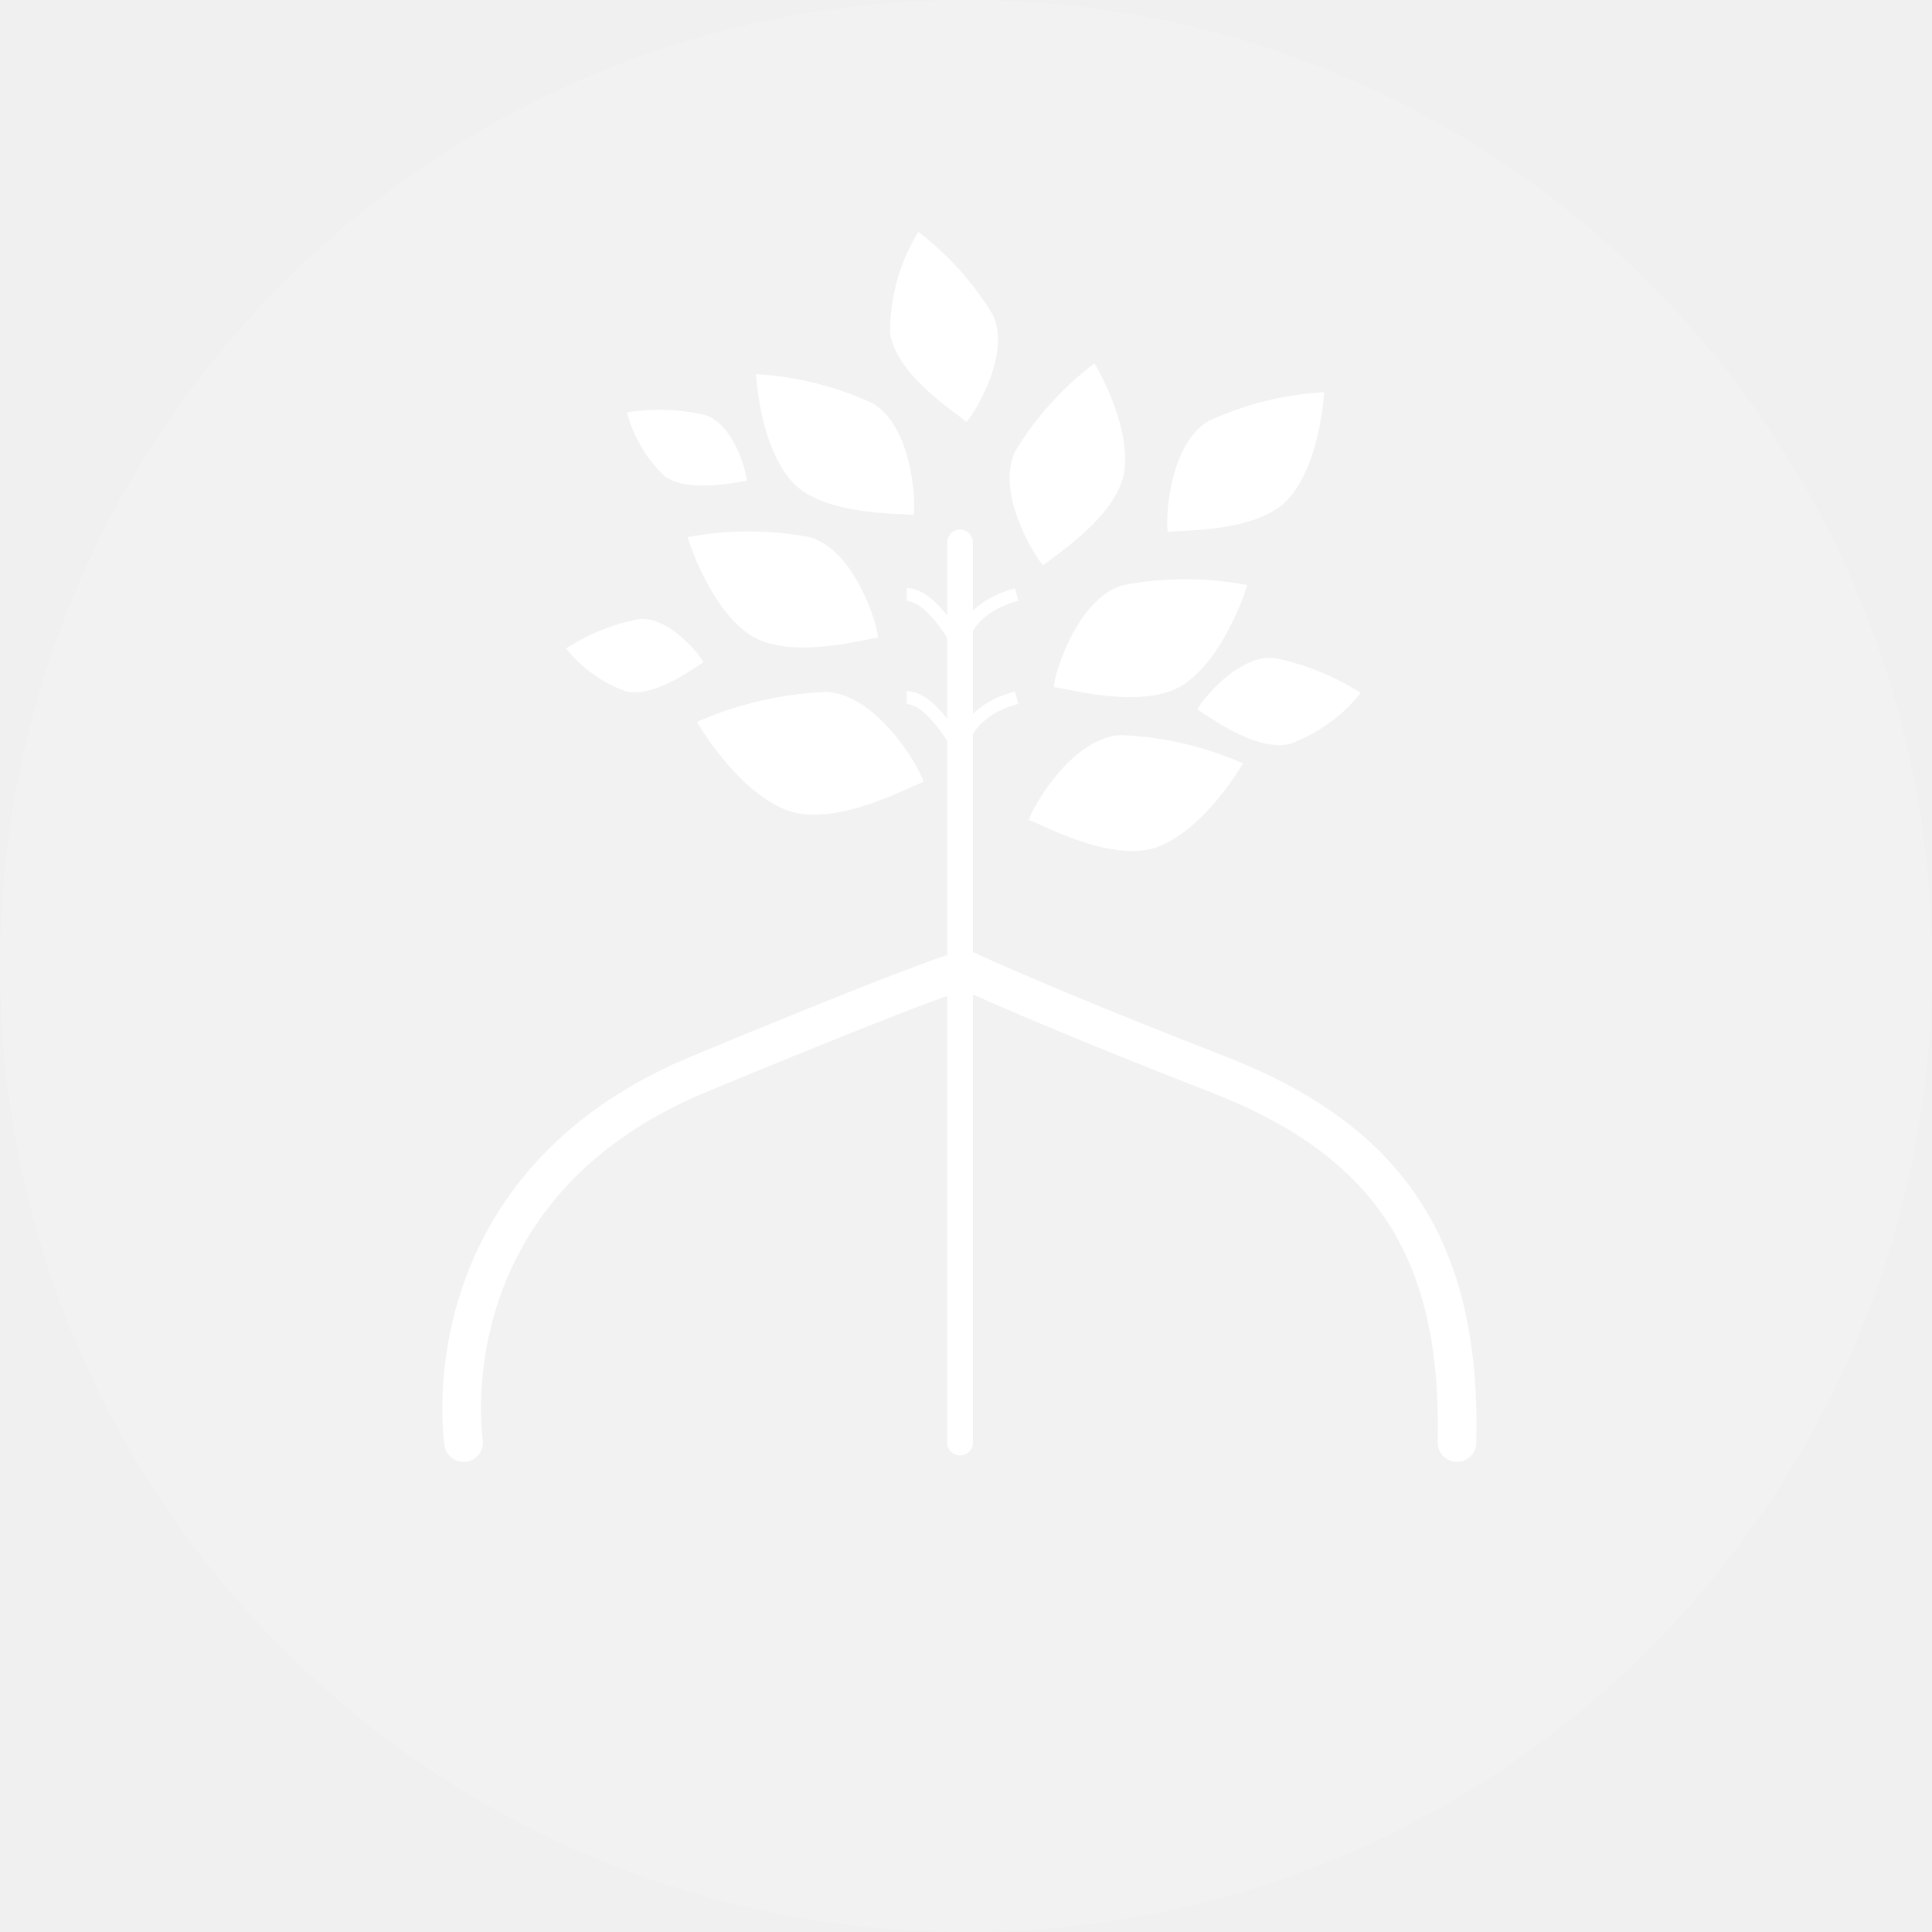
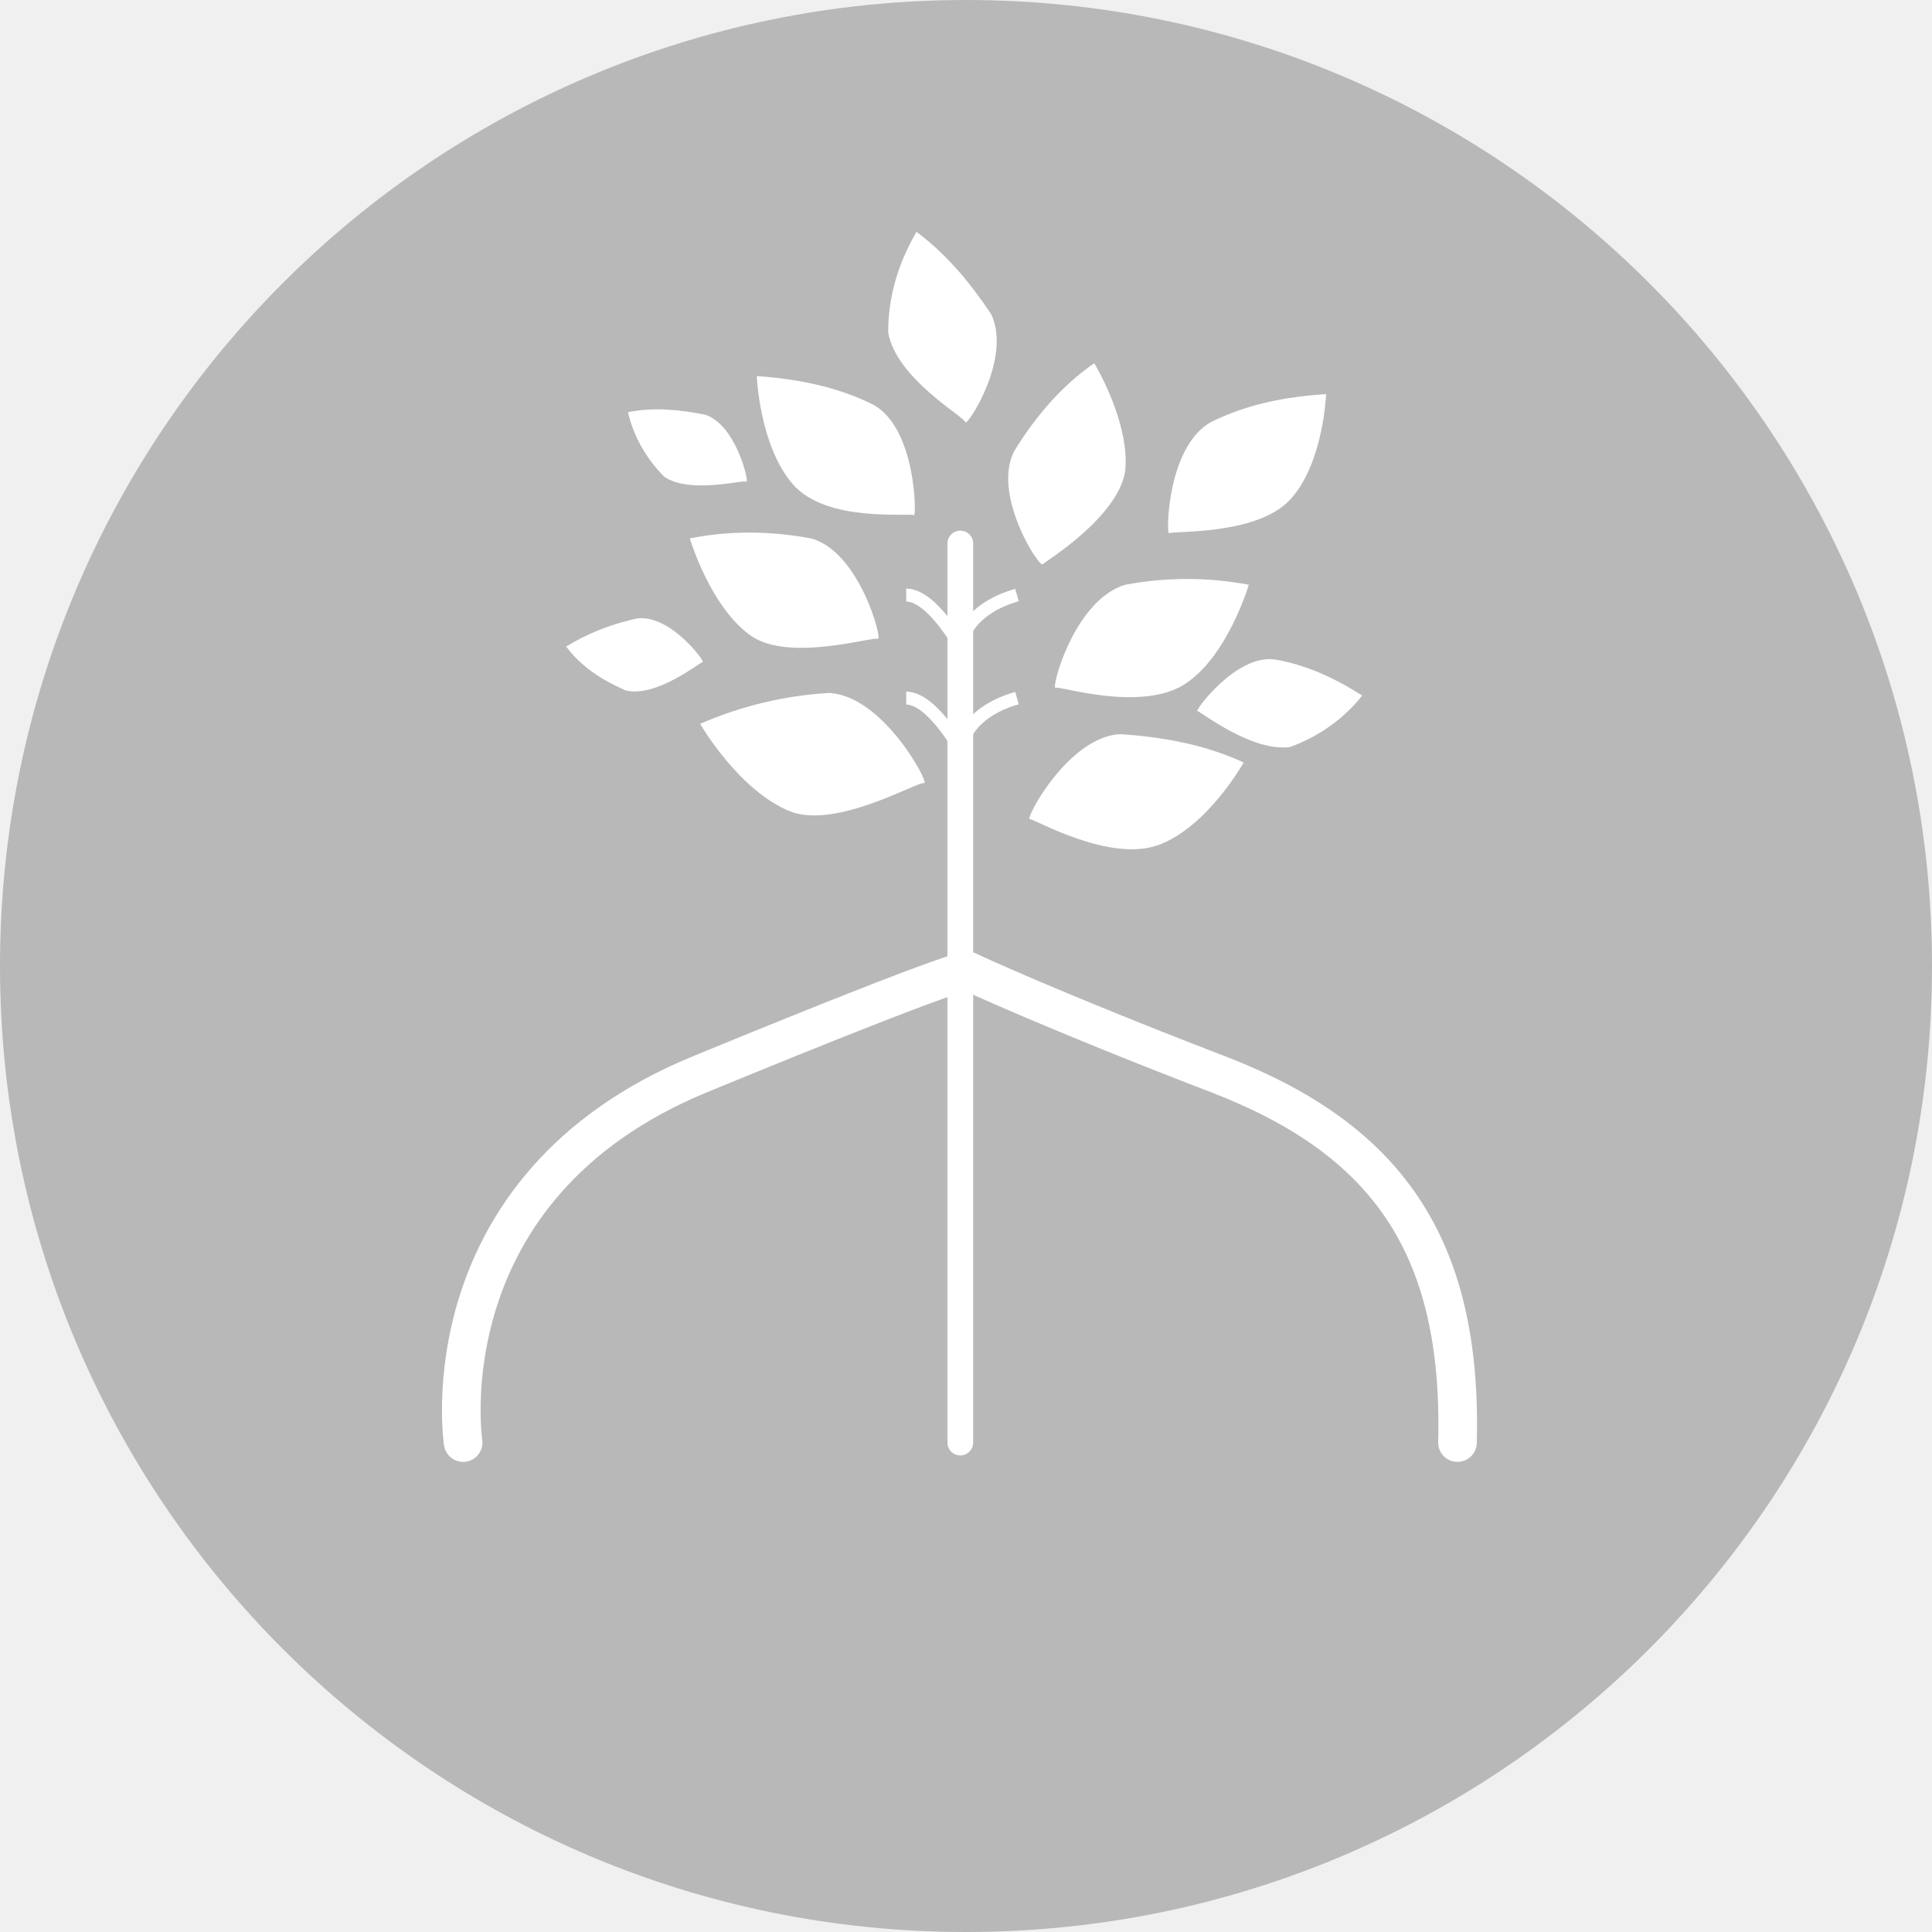
- <svg xmlns="http://www.w3.org/2000/svg" width="75" height="75" viewBox="0 0 75 75">
-   <defs>
-     <style>.a{fill:#F2F2F2;}.b,.c,.d,.e{fill:none;}.b,.d,.e{stroke:#fff;}.b,.d{stroke-linecap:round;}.b{stroke-width:1.5px;}.e{stroke-width:0.5px;}.f{fill:#fff;}</style>
-   </defs>
+ <svg xmlns="http://www.w3.org/2000/svg" version="1.1" id="Layer_1" x="0px" y="0px" viewBox="0 0 75 75" style="enable-background:new 0 0 75 75;" xml:space="preserve">
+   <style type="text/css">
+ 	.st0{fill:#B8B8B8;}
+ 	.st1{fill:none;stroke:#FFFFFF;stroke-width:1.5;stroke-linecap:round;}
+ 	.st2{fill:none;}
+ 	.st3{fill:none;stroke:#FFFFFF;stroke-linecap:round;}
+ 	.st4{fill:none;stroke:#FFFFFF;stroke-width:0.5;}
+ 	.st5{fill:#FFFFFF;}
+ </style>
  <g transform="translate(-969 -4618)">
-     <circle class="a" cx="37.5" cy="37.5" r="37.5" transform="translate(969 4618)" />
+     <circle class="st0" cx="1006.5" cy="4655.5" r="37.5" />
    <g transform="translate(-3568.621 6633)">
-       <path class="b" d="M4653.62-2366.99s-1.549-9.876,9.152-14.31,10.366-4.021,10.366-4.021,3.2,1.486,9.729,4.021,9.5,6.643,9.314,14.31" transform="translate(-98 407.99)" />
-       <path class="c" d="M4653.584-2373.522a9.271,9.271,0,0,1,6.091-9.185c6.756-2.8,6.034-3.446,6.034-3.446a19.2,19.2,0,0,0,6.026,3.446c4.124,1.6,6.311,4.344,6.193,9.185" transform="translate(-90.817 413.847)" />
-       <path class="d" d="M4730.688-2410.885v-34.938" transform="translate(-155.798 451.885)" />
-       <path class="e" d="M4726.681-2421.766c-2.066.551-2.2,2.029-2.2,2.029s-1.066-2.025-2.071-2.029" transform="translate(-149.592 433.848)" />
-       <path class="e" d="M4726.681-2421.766c-2.066.551-2.2,2.029-2.2,2.029s-1.066-2.025-2.071-2.029" transform="translate(-149.592 429.845)" />
-       <path class="f" d="M4763.6-2454.329c-.135.095-.131-3.347,1.561-4.313a12.271,12.271,0,0,1,4.479-1.116s-.129,2.719-1.371,4.125S4763.733-2454.422,4763.6-2454.329Z" transform="translate(-180.617 459.983)" />
-       <path class="f" d="M.054,5.666c-.14.1-.134-3.494,1.63-4.5A12.827,12.827,0,0,1,6.358,0S6.224,2.838,4.927,4.306.194,5.568.054,5.666Z" transform="translate(4579.872 -1993.825) rotate(14)" />
-       <path class="f" d="M.055,5.736c-.141.1-.136-3.537,1.65-4.558A12.985,12.985,0,0,1,6.436,0S6.3,2.873,4.988,4.359.2,5.637.055,5.736Z" transform="matrix(0.891, 0.454, -0.454, 0.891, 4580.138, -1988.287)" />
-       <path class="f" d="M.041,4.255c-.1.074-.1-2.623,1.224-3.381A9.633,9.633,0,0,1,4.774,0,6.242,6.242,0,0,1,3.7,3.233C2.726,4.335.146,4.181.041,4.255Z" transform="matrix(0.809, 0.588, -0.588, 0.809, 4586.581, -1990.906)" />
-       <path class="f" d="M.051,5.4C-.082,5.493-.077,2.07,1.6,1.109A12.222,12.222,0,0,1,6.058,0S5.93,2.7,4.695,4.1.184,5.305.051,5.4Z" transform="translate(4575.086 -1997.51) rotate(-34)" />
-       <path class="f" d="M.048,0C-.077-.086-.072,3.13,1.508,4.033A11.487,11.487,0,0,0,5.693,5.076,7.443,7.443,0,0,0,4.412,1.22C3.251-.094.173.09.048,0Z" transform="translate(4575.15 -1998.606) rotate(-146)" />
-       <path class="f" d="M4769.636-2454.285c.138.1.129-3.374-1.574-4.348a12.383,12.383,0,0,0-4.515-1.125s.131,2.741,1.383,4.159S4769.5-2454.379,4769.636-2454.285Z" transform="translate(-196.578 459.283)" />
-       <path class="f" d="M.053,0c-.138-.1-.132,3.441,1.605,4.435a12.636,12.636,0,0,0,4.6,1.147s-.132-2.8-1.409-4.241S.191.1.053,0Z" transform="translate(4571.735 -1990.245) rotate(166)" />
-       <path class="f" d="M.058,0C-.092-.1-.086,3.746,1.8,4.827A13.747,13.747,0,0,0,6.813,6.074S6.67,3.033,5.28,1.46.208.107.058,0Z" transform="matrix(-0.891, 0.454, -0.454, -0.891, 4573.504, -1984.656)" />
-       <path class="f" d="M.034,0C-.054-.061-.051,2.206,1.063,2.843a8.1,8.1,0,0,0,2.95.735A5.247,5.247,0,0,0,3.11.86C2.291-.066.122.063.034,0Z" transform="matrix(-0.809, 0.588, -0.588, -0.809, 4564.945, -1989.292)" />
-       <path class="f" d="M.034,0C-.054-.061-.051,2.206,1.063,2.843a8.1,8.1,0,0,0,2.95.735A5.247,5.247,0,0,0,3.11.86C2.291-.066.122.063.034,0Z" transform="matrix(-0.978, 0.208, -0.208, -0.978, 4566.63, -1996.33)" />
+       <path class="st1" d="M4555.6-1959c0,0-1.5-9.9,9.2-14.3s10.4-4,10.4-4s3.2,1.5,9.7,4s9.5,6.6,9.3,14.3" />
+       <path class="st2" d="M4562.8-1959.7c-0.2-4.1,2.3-7.8,6.1-9.2c6.8-2.8,6-3.4,6-3.4c1.8,1.5,3.8,2.7,6,3.4c4.1,1.6,6.3,4.3,6.2,9.2    " />
+       <path class="st3" d="M4574.9-1959v-34.9" />
+       <path class="st4" d="M4577.1-1987.9c-2.1,0.6-2.2,2-2.2,2s-1.1-2-2.1-2" />
+       <path class="st4" d="M4577.1-1991.9c-2.1,0.6-2.2,2-2.2,2s-1.1-2-2.1-2" />
+       <path class="st5" d="M4583-1994.3c-0.1,0.1-0.1-3.3,1.6-4.3c1.4-0.7,2.9-1,4.5-1.1c0,0-0.1,2.7-1.4,4.1S4583.1-1994.4,4583-1994.3    z" />
+       <path class="st5" d="M4578.6-1988.3c-0.2,0.1,0.7-3.4,2.7-4c1.6-0.3,3.2-0.3,4.8,0c0,0-0.8,2.7-2.4,3.8    C4582-1987.3,4578.7-1988.4,4578.6-1988.3z" />
+       <path class="st5" d="M4577.6-1983.2c-0.2,0,1.5-3.2,3.5-3.3c1.6,0.1,3.3,0.4,4.8,1.1c0,0-1.4,2.5-3.3,3.2    S4577.8-1983.2,4577.6-1983.2z" />
+       <path class="st5" d="M4584.1-1987.4c-0.1,0,1.5-2.2,3-2c1.2,0.2,2.3,0.7,3.4,1.4c-0.7,0.9-1.7,1.6-2.8,2    C4586.2-1985.8,4584.2-1987.4,4584.1-1987.4z" />
+       <path class="st5" d="M4578.1-1993.1c-0.1,0.2-2-2.7-1.1-4.4c0.8-1.3,1.8-2.5,3.1-3.4c0,0,1.4,2.3,1.2,4.2    C4581-1994.9,4578.2-1993.2,4578.1-1993.1z" />
+       <path class="st5" d="M4575.1-1998.6c0.1,0.1,1.8-2.5,1-4.2c-0.8-1.2-1.7-2.3-2.9-3.2c-0.7,1.2-1.1,2.5-1.1,3.9    C4572.4-2000.3,4575.1-1998.8,4575.1-1998.6z" />
+       <path class="st5" d="M4573.1-1995c0.1,0.1,0.1-3.4-1.6-4.3c-1.4-0.7-3-1-4.5-1.1c0,0,0.1,2.7,1.4,4.2S4572.9-1995.1,4573.1-1995z" />
+       <path class="st5" d="M4571.7-1990.2c0.2,0.1-0.7-3.4-2.6-3.9c-1.6-0.3-3.2-0.3-4.7,0c0,0,0.8,2.7,2.4,3.8    C4568.3-1989.3,4571.5-1990.3,4571.7-1990.2z" />
+       <path class="st5" d="M4573.5-1984.6c0.2,0-1.6-3.4-3.7-3.5c-1.7,0.1-3.4,0.5-5,1.2c0,0,1.5,2.6,3.5,3.4    C4570.1-1982.8,4573.3-1984.7,4573.5-1984.6z" />
+       <path class="st5" d="M4564.9-1989.3c0.1,0-1.2-1.8-2.5-1.7c-1,0.2-2,0.6-2.8,1.1c0.6,0.8,1.4,1.3,2.3,1.7    C4563.1-1987.9,4564.8-1989.3,4564.9-1989.3z" />
+       <path class="st5" d="M4566.6-1996.3c0.1,0-0.4-2.2-1.6-2.6c-1-0.2-2-0.3-3-0.1c0.2,0.9,0.7,1.8,1.4,2.5    C4564.4-1995.8,4566.5-1996.4,4566.6-1996.3z" />
    </g>
  </g>
</svg>
